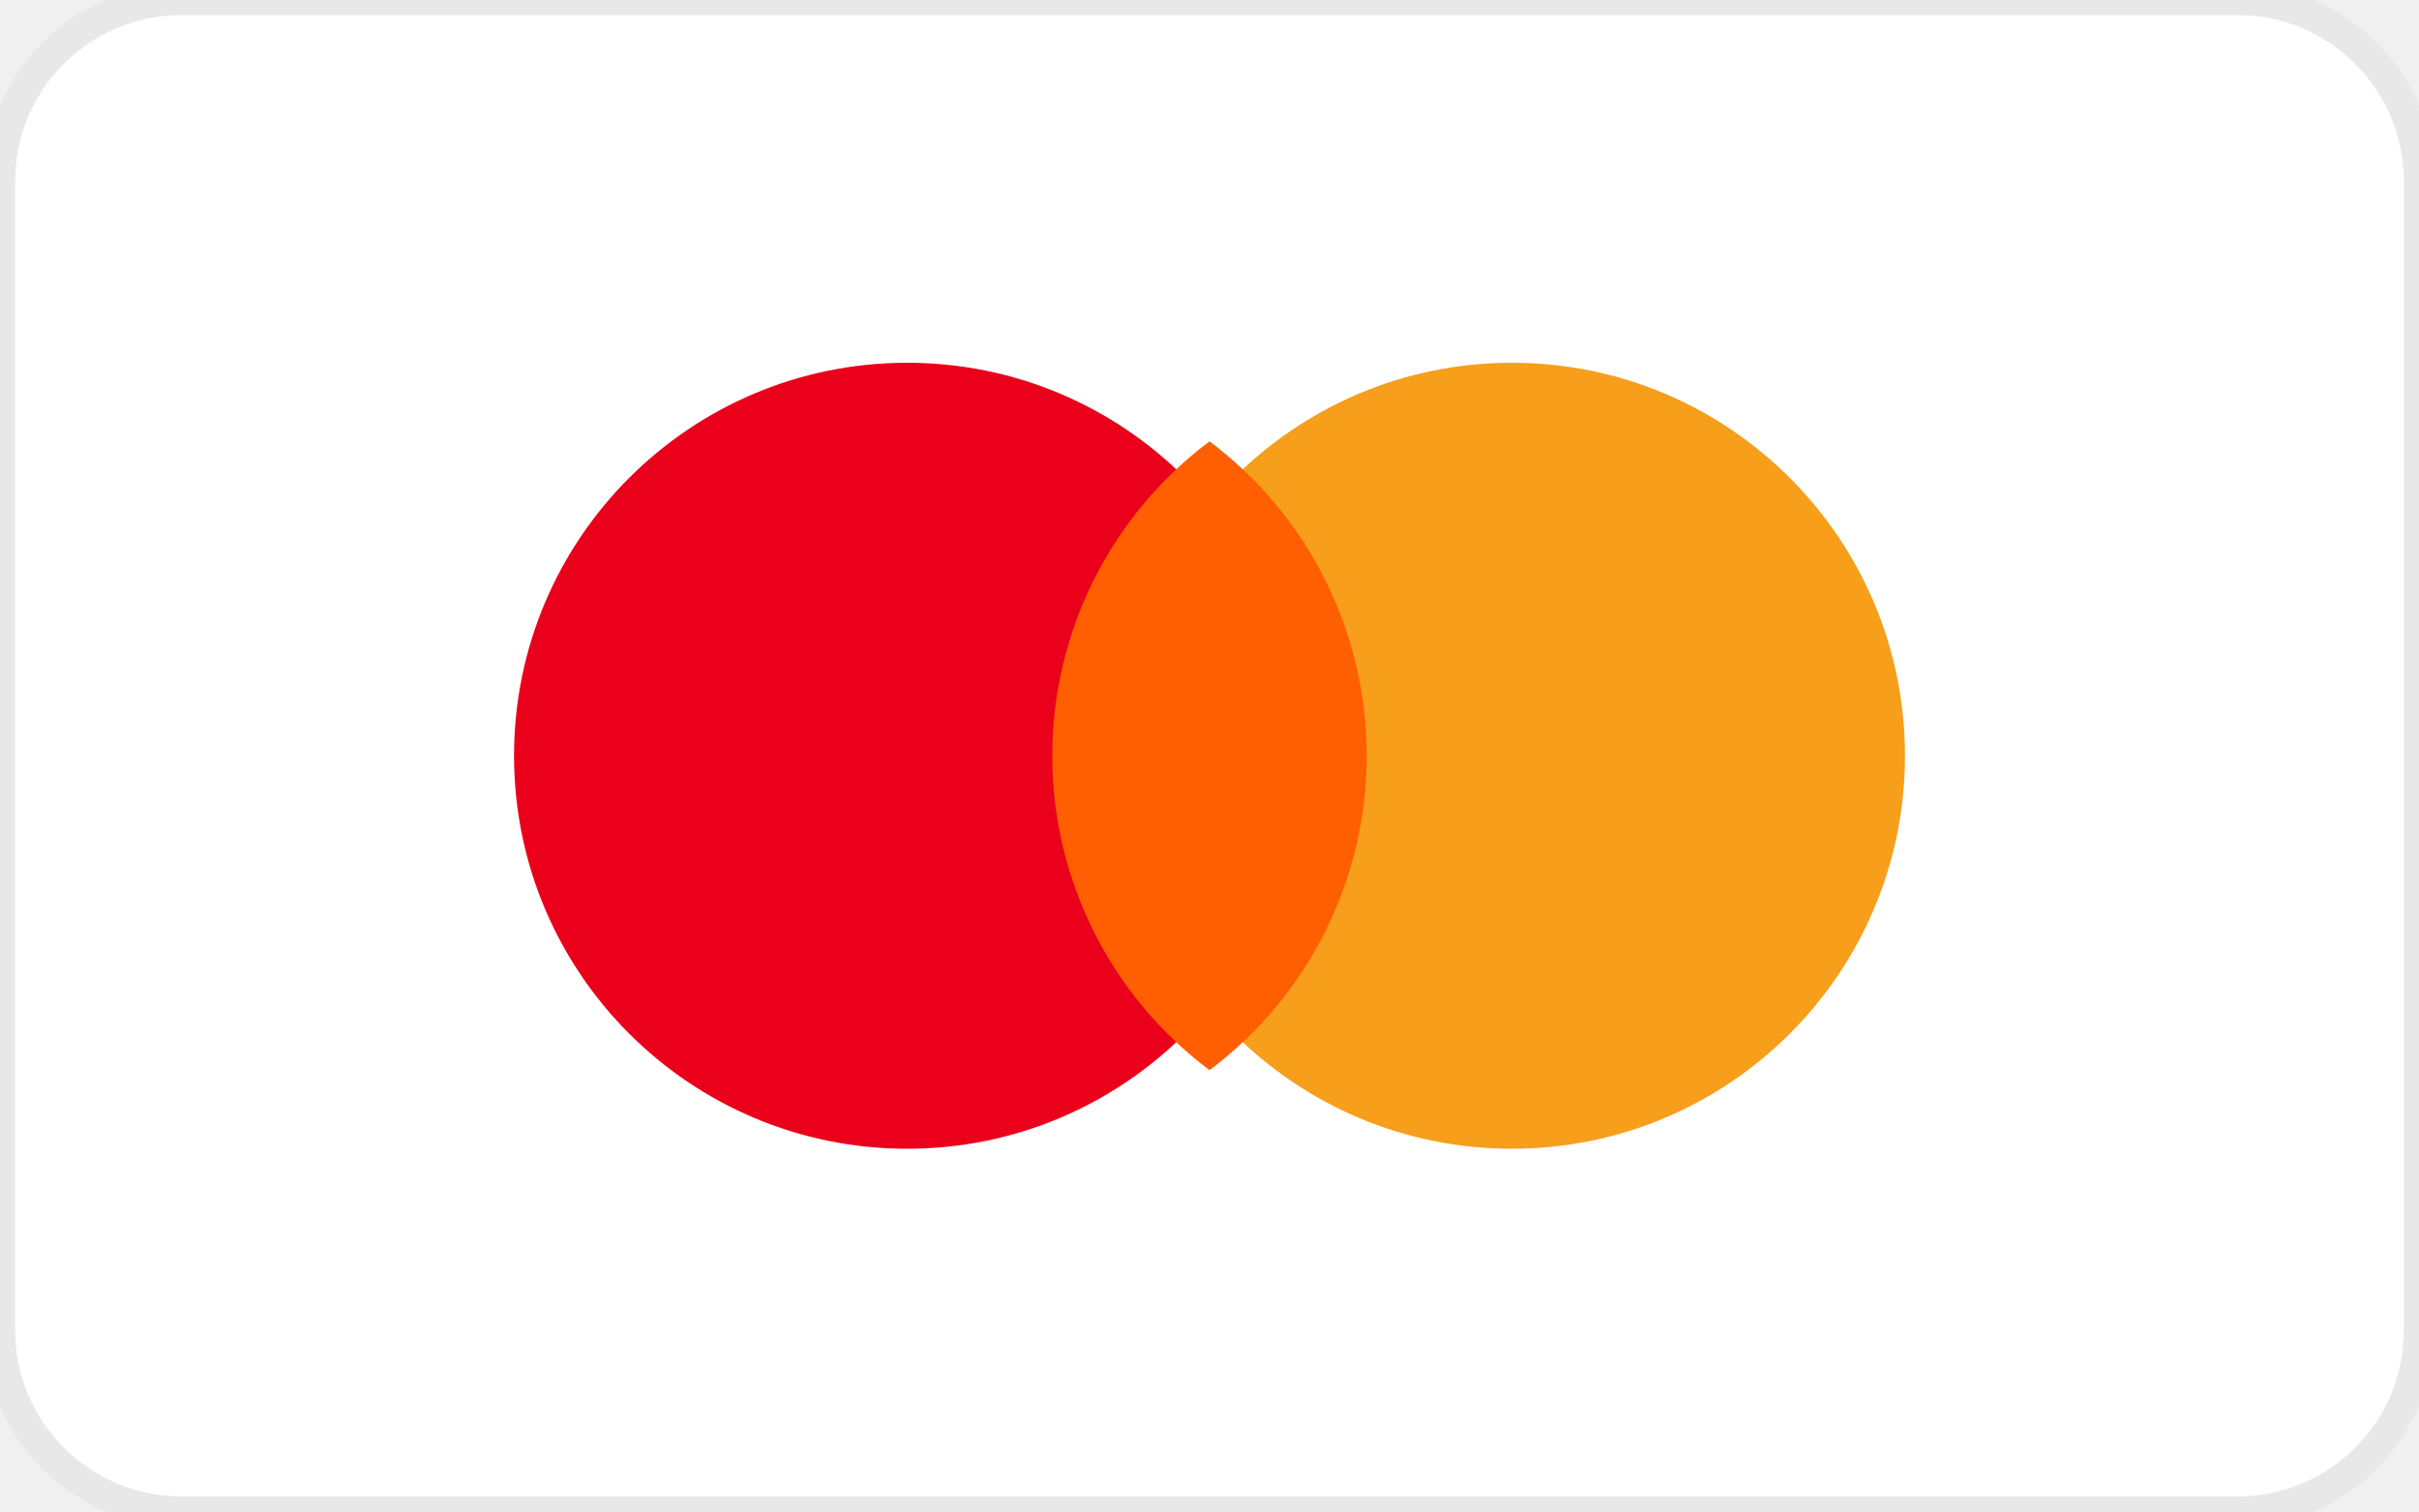
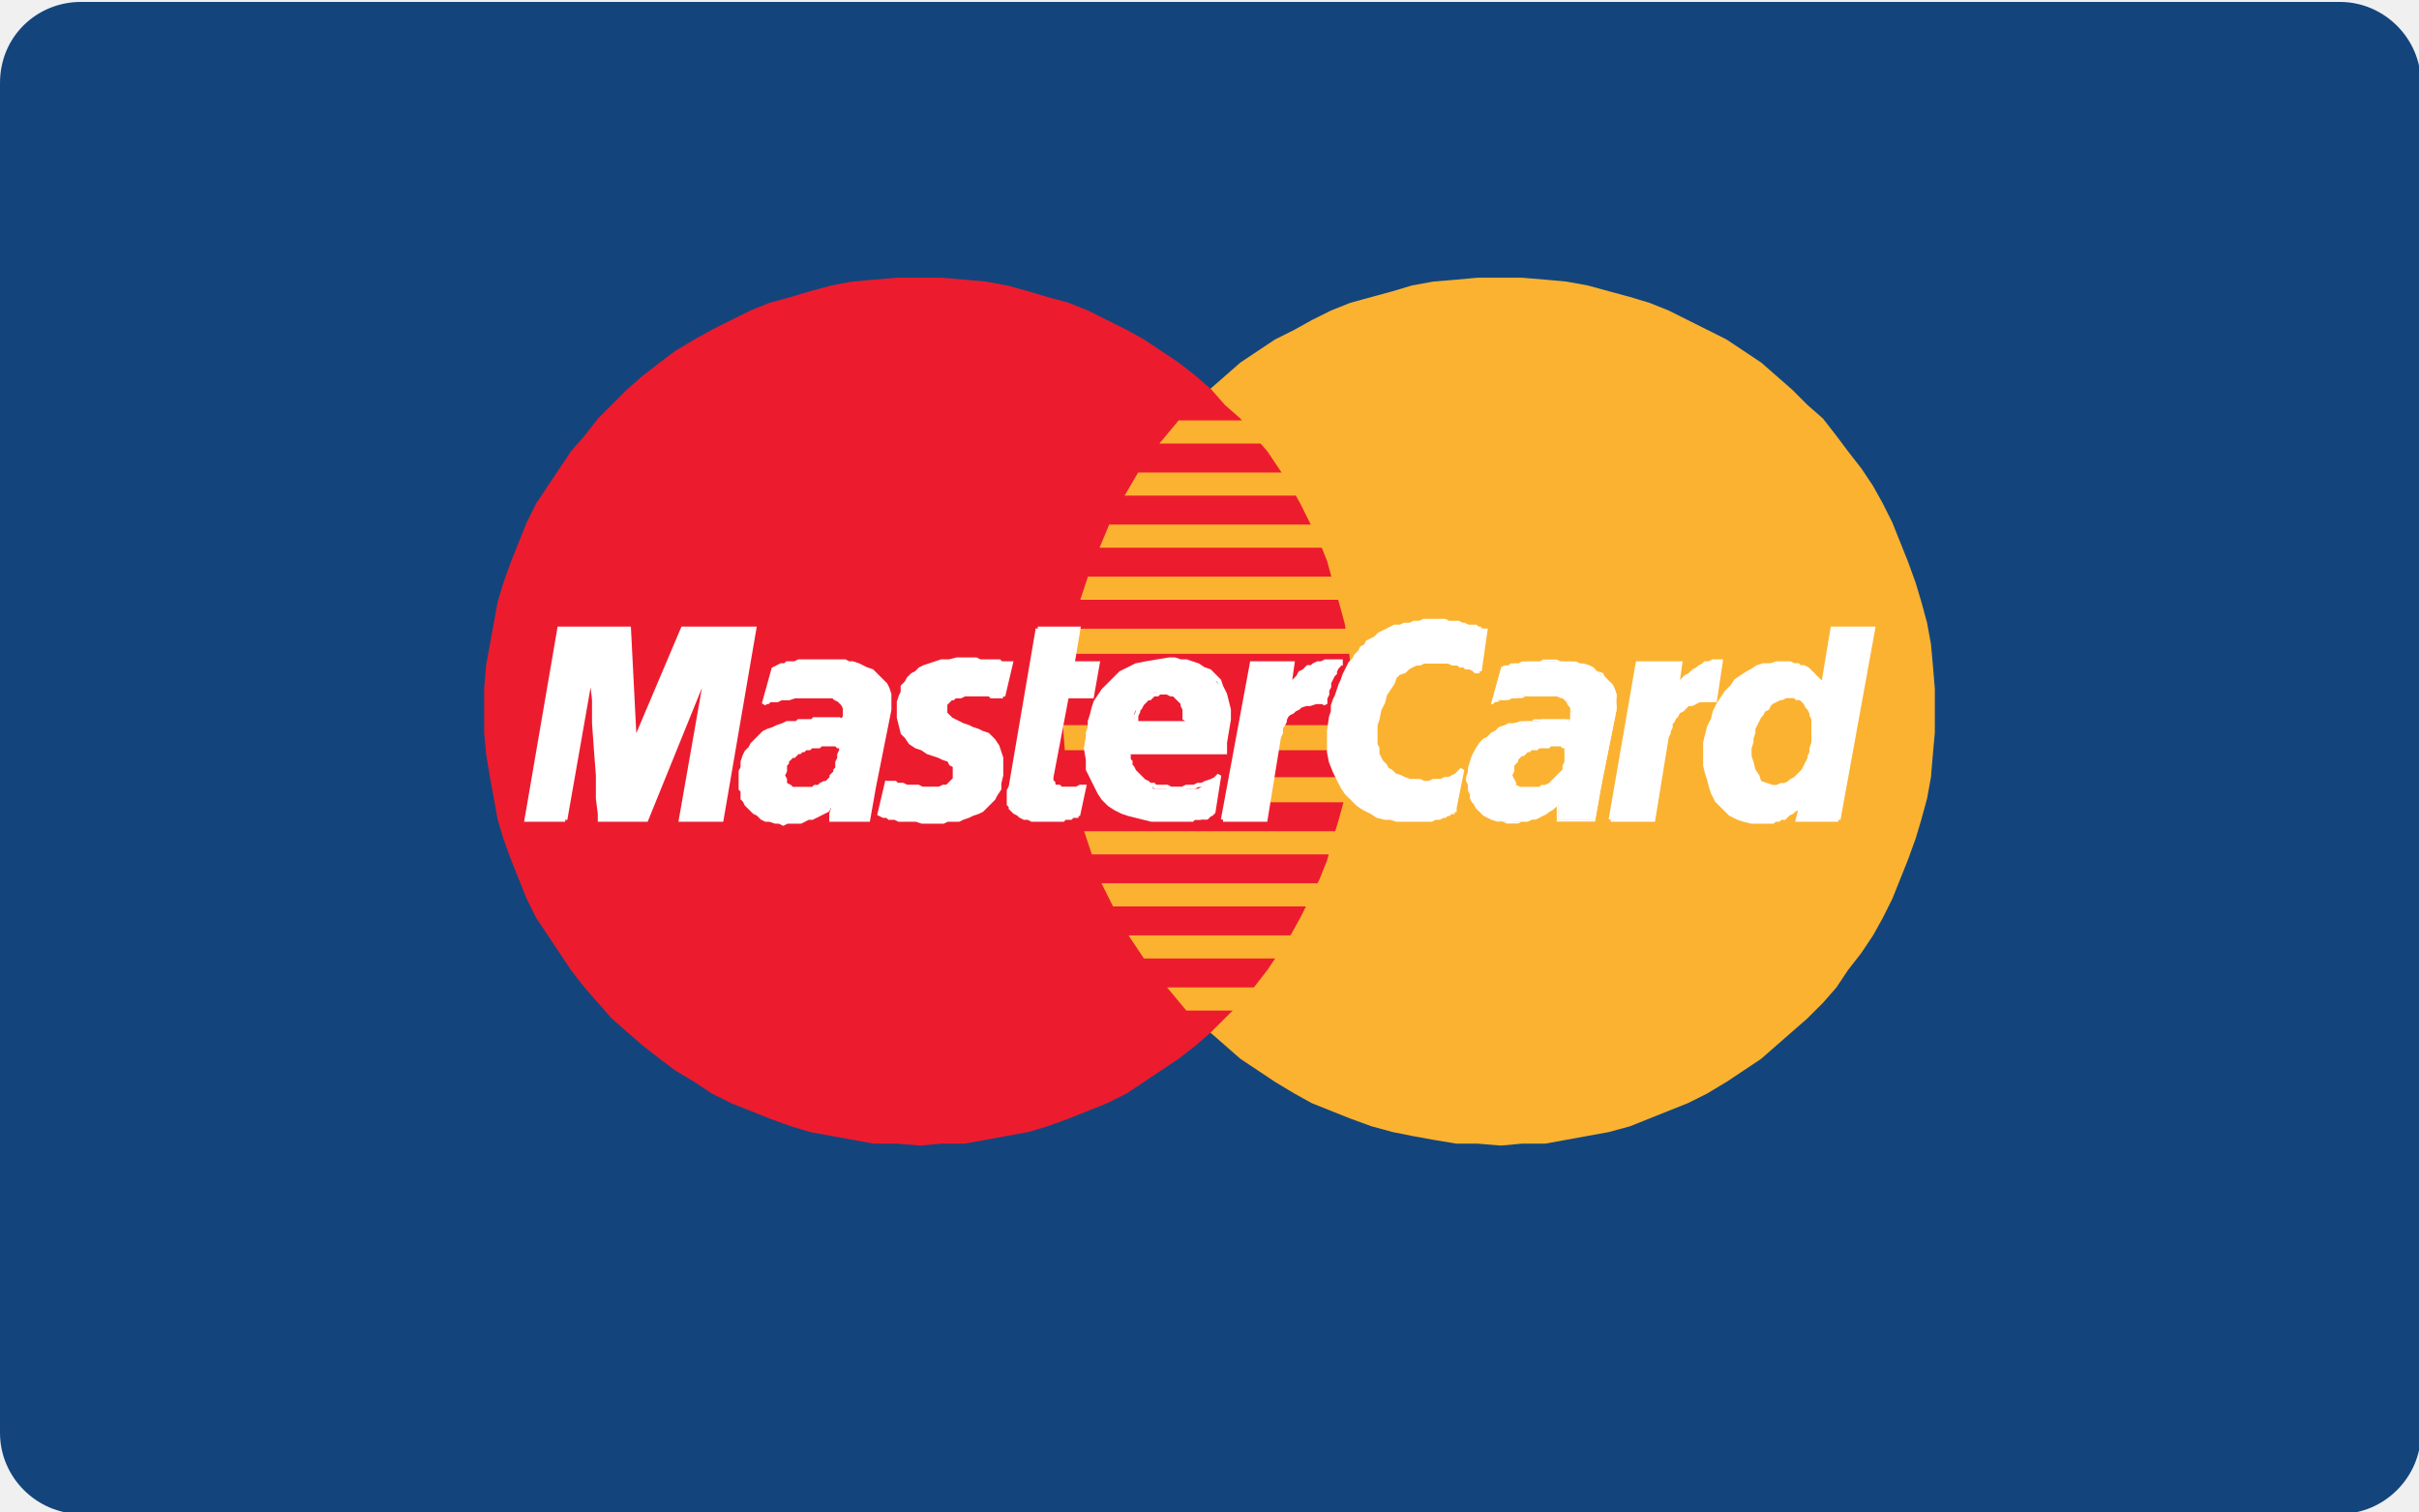
- <svg xmlns="http://www.w3.org/2000/svg" viewBox="0 0 80 50" role="img" aria-label="Mastercard">
-   <rect width="80" height="50" rx="6" fill="#fff" stroke="#e8e8e8" stroke-width="1" />
-   <circle cx="30" cy="25" r="13" fill="#eb001b" />
-   <circle cx="50" cy="25" r="13" fill="#f79e1b" />
-   <path d="M40 14.6a13 13 0 0 1 0 20.8A13 13 0 0 1 40 14.6z" fill="#ff5f00" />
+ <svg xmlns="http://www.w3.org/2000/svg" version="1.1" id="Layer_1" x="0px" y="0px" viewBox="0 0 125.4 78.4" style="enable-background:new 0 0 125.4 78.4;" xml:space="preserve">
+   <style type="text/css">
+ 	.st0{fill:#13457C;}
+ 	.st1{fill:#FBB231;}
+ 	.st2{fill:#EC1C2E;}
+ 	.st3{fill:#FFFFFF;}
+ 	.st4{fill:none;stroke:#FFFFFF;stroke-width:0.22;stroke-miterlimit:2.61;}
+ </style>
+   <g id="Layer_2_1_">
+     <g id="Layer_1-2">
+       <path class="st0" d="M4.2,0.1h117.1c2.3,0,4.2,1.9,4.2,4.2v70c0,2.3-1.9,4.2-4.2,4.2H4.2c-2.3,0-4.2-1.9-4.2-4.2v-70    C0,1.9,1.9,0.1,4.2,0.1z" />
+       <polygon class="st1" points="77.8,59.4 78.9,59.3 80.1,59.3 81.2,59.1 82.3,58.9 83.4,58.7 84.5,58.4 85.5,58 86.5,57.6     87.5,57.2 88.5,56.7 89.5,56.1 90.4,55.5 91.3,54.9 92.1,54.2 92.9,53.5 93.7,52.8 94.5,52 95.2,51.2 95.8,50.3 96.5,49.4     97.1,48.5 97.6,47.6 98.1,46.6 98.5,45.6 98.9,44.6 99.3,43.5 99.6,42.5 99.9,41.4 100.1,40.3 100.2,39.1 100.3,38 100.3,36.8     100.3,35.7 100.2,34.5 100.1,33.4 99.9,32.3 99.6,31.2 99.3,30.2 98.9,29.1 98.5,28.1 98.1,27.1 97.6,26.1 97.1,25.2 96.5,24.3     95.8,23.4 95.2,22.6 94.5,21.7 93.7,21 92.9,20.2 92.1,19.5 91.3,18.8 90.4,18.2 89.5,17.6 88.5,17.1 87.5,16.6 86.5,16.1     85.5,15.7 84.5,15.4 83.4,15.1 82.3,14.8 81.2,14.6 80.1,14.5 78.9,14.4 77.8,14.4 76.6,14.4 75.5,14.5 74.3,14.6 73.2,14.8     72.2,15.1 71.1,15.4 70,15.7 69,16.1 68,16.6 67.1,17.1 66.1,17.6 65.2,18.2 64.3,18.8 63.5,19.5 62.7,20.2 61.9,21 61.1,21.7     60.4,22.6 59.8,23.4 59.1,24.3 58.5,25.2 58,26.1 57.5,27.1 57.1,28.1 56.7,29.1 56.3,30.2 56,31.2 55.8,32.3 55.6,33.4     55.4,34.5 55.3,35.7 55.3,36.8 55.3,38 55.4,39.1 55.6,40.3 55.8,41.4 56,42.5 56.3,43.5 56.7,44.6 57.1,45.6 57.5,46.6 58,47.6     58.5,48.5 59.1,49.4 59.8,50.3 60.4,51.2 61.1,52 61.9,52.8 62.7,53.5 63.5,54.2 64.3,54.9 65.2,55.5 66.1,56.1 67.1,56.7     68,57.2 69,57.6 70,58 71.1,58.4 72.2,58.7 73.2,58.9 74.3,59.1 75.5,59.3 76.6,59.3 77.8,59.4 77.8,59.4   " />
+       <polygon class="st2" points="47.7,59.4 48.8,59.3 50,59.3 51.1,59.1 52.2,58.9 53.3,58.7 54.3,58.4 55.4,58 56.4,57.6 57.4,57.2     58.4,56.7 59.3,56.1 60.2,55.5 61.1,54.9 62,54.2 62.8,53.5 63.5,52.8 64.3,52 65,51.2 65.7,50.3 66.3,49.4 66.9,48.5 67.4,47.6     67.9,46.6 68.4,45.6 68.8,44.6 69.1,43.5 69.4,42.5 69.7,41.4 69.9,40.3 70,39.1 70.1,38 70.1,36.8 70.1,35.7 70,34.5 69.9,33.4     69.7,32.3 69.4,31.2 69.1,30.2 68.8,29.1 68.4,28.1 67.9,27.1 67.4,26.1 66.9,25.2 66.3,24.3 65.7,23.4 65,22.6 64.3,21.7     63.5,21 62.8,20.2 62,19.5 61.1,18.8 60.2,18.2 59.3,17.6 58.4,17.1 57.4,16.6 56.4,16.1 55.4,15.7 54.3,15.4 53.3,15.1     52.2,14.8 51.1,14.6 50,14.5 48.8,14.4 47.7,14.4 46.5,14.4 45.3,14.5 44.2,14.6 43.1,14.8 42,15.1 41,15.4 39.9,15.7 38.9,16.1     37.9,16.6 36.9,17.1 36,17.6 35,18.2 34.2,18.8 33.3,19.5 32.5,20.2 31.7,21 31,21.7 30.3,22.6 29.6,23.4 29,24.3 28.4,25.2     27.8,26.1 27.3,27.1 26.9,28.1 26.5,29.1 26.1,30.2 25.8,31.2 25.6,32.3 25.4,33.4 25.2,34.5 25.1,35.7 25.1,36.8 25.1,38     25.2,39.1 25.4,40.3 25.6,41.4 25.8,42.5 26.1,43.5 26.5,44.6 26.9,45.6 27.3,46.6 27.8,47.6 28.4,48.5 29,49.4 29.6,50.3     30.3,51.2 31,52 31.7,52.8 32.5,53.5 33.3,54.2 34.2,54.9 35,55.5 36,56.1 36.9,56.7 37.9,57.2 38.9,57.6 39.9,58 41,58.4     42,58.7 43.1,58.9 44.2,59.1 45.3,59.3 46.5,59.3 47.7,59.4 47.7,59.4   " />
+       <polygon class="st1" points="60.1,23 72,23 72,21.8 61.1,21.8 60.1,23 60.1,23   " />
+       <polygon class="st1" points="58.3,25.7 72,25.7 72,24.5 59,24.5 58.3,25.7 58.3,25.7   " />
+       <polygon class="st1" points="57,28.4 72,28.4 72,27.2 57.5,27.2 57,28.4 57,28.4   " />
+       <polygon class="st1" points="56,31.1 72,31.1 72,29.9 56.4,29.9 56,31.1 56,31.1   " />
+       <polygon class="st1" points="56.6,44.3 72.1,44.3 72.1,43.1 56.2,43.1 56.6,44.3 56.6,44.3   " />
+       <polygon class="st1" points="57.7,47 72.1,47 72.1,45.8 57.1,45.8 57.7,47 57.7,47   " />
+       <polygon class="st1" points="59.3,49.7 72.1,49.7 72.1,48.5 58.5,48.5 59.3,49.7 59.3,49.7   " />
+       <polygon class="st1" points="61.5,52.4 72.1,52.4 72.1,51.2 60.5,51.2 61.5,52.4 61.5,52.4   " />
+       <polygon class="st1" points="55.5,33.9 72,33.9 72,32.6 55.7,32.6 55.5,33.9 55.5,33.9   " />
+       <polygon class="st1" points="65.6,41.6 71.9,41.6 71.9,40.3 65.8,40.3 65.6,41.6 65.6,41.6   " />
+       <polygon class="st1" points="66.1,38.9 71.9,38.9 71.9,37.6 66.3,37.6 66.1,38.9 66.1,38.9   " />
+       <polygon class="st1" points="55.1,37.6 56.7,37.6 56.7,38.9 55.2,38.9 55.1,37.6 55.1,37.6   " />
+       <polygon class="st3" points="52,36.1 51.9,36.1 51.8,36.1 51.7,36.1 51.6,36.1 51.5,36.1 51.4,36.1 51.3,36 51.2,36 51.1,36     51,36 50.8,36 50.7,36 50.5,36 50.4,36 50.2,36 50,36 49.8,36.1 49.7,36.1 49.5,36.1 49.4,36.2 49.3,36.2 49.2,36.3 49.1,36.4     49.1,36.4 49,36.5 49,36.6 49,36.7 49,36.8 49,36.9 49,37 49.1,37.1 49.2,37.2 49.3,37.3 49.5,37.4 49.7,37.5 49.9,37.6     50.2,37.7 50.4,37.8 50.7,37.9 50.9,38 51.2,38.1 51.4,38.3 51.5,38.4 51.7,38.7 51.8,39 51.9,39.3 51.9,39.7 51.9,40.2     51.8,40.6 51.8,40.9 51.6,41.2 51.5,41.4 51.3,41.6 51.1,41.8 50.9,42 50.7,42.1 50.4,42.2 50.2,42.3 49.9,42.4 49.7,42.5     49.4,42.5 49.1,42.5 48.9,42.6 48.7,42.6 48.3,42.6 48,42.6 47.8,42.6 47.5,42.5 47.3,42.5 47.1,42.5 46.9,42.5 46.7,42.5     46.6,42.5 46.4,42.4 46.3,42.4 46.1,42.4 46,42.3 45.9,42.3 45.8,42.3 45.6,42.2 46,40.5 46,40.6 46.1,40.6 46.2,40.6 46.4,40.6     46.5,40.7 46.7,40.7 46.8,40.7 47,40.8 47.2,40.8 47.4,40.8 47.6,40.8 47.8,40.9 48,40.9 48.2,40.9 48.5,40.9 48.7,40.9     48.9,40.8 49.1,40.8 49.2,40.7 49.3,40.6 49.4,40.5 49.5,40.4 49.5,40.2 49.5,40.1 49.5,39.9 49.5,39.7 49.3,39.6 49.2,39.4     48.9,39.3 48.7,39.2 48.4,39.1 48.1,39 47.8,38.8 47.5,38.7 47.2,38.5 47,38.2 46.8,38 46.7,37.6 46.6,37.2 46.6,36.7 46.6,36.4     46.7,36.1 46.8,35.9 46.8,35.6 47,35.4 47.1,35.2 47.3,35 47.5,34.9 47.7,34.7 47.9,34.6 48.2,34.5 48.5,34.4 48.8,34.3     49.2,34.3 49.6,34.2 50.1,34.2 50.3,34.2 50.6,34.2 50.8,34.3 51,34.3 51.2,34.3 51.4,34.3 51.6,34.3 51.7,34.3 51.8,34.3     51.9,34.4 52,34.4 52.1,34.4 52.2,34.4 52.3,34.4 52.3,34.4 52.4,34.4 52,36.1 52,36.1   " />
+       <polyline class="st4" points="52,36.1 52,36.1 51.9,36.1 51.8,36.1 51.7,36.1 51.6,36.1 51.5,36.1 51.4,36.1 51.3,36 51.2,36     51.1,36 51,36 50.8,36 50.7,36 50.5,36 50.4,36 50.2,36 50,36 50,36 49.8,36.1 49.7,36.1 49.5,36.1 49.4,36.2 49.3,36.2     49.2,36.3 49.1,36.4 49.1,36.4 49,36.5 49,36.6 49,36.7 49,36.8 49,36.9 49,37 49.1,37.1 49.2,37.2 49.2,37.2 49.3,37.3     49.5,37.4 49.7,37.5 49.9,37.6 50.2,37.7 50.4,37.8 50.7,37.9 50.9,38 51.2,38.1 51.4,38.3 51.5,38.4 51.7,38.7 51.8,39     51.9,39.3 51.9,39.7 51.9,40.2 51.9,40.2 51.8,40.6 51.8,40.9 51.6,41.2 51.5,41.4 51.3,41.6 51.1,41.8 50.9,42 50.7,42.1     50.4,42.2 50.2,42.3 49.9,42.4 49.7,42.5 49.4,42.5 49.1,42.5 48.9,42.6 48.7,42.6 48.7,42.6 48.3,42.6 48,42.6 47.8,42.6     47.5,42.5 47.3,42.5 47.1,42.5 46.9,42.5 46.7,42.5 46.6,42.5 46.4,42.4 46.3,42.4 46.1,42.4 46,42.3 45.9,42.3 45.8,42.3     45.6,42.2 46,40.5 46,40.5 46,40.6 46.1,40.6 46.2,40.6 46.4,40.6 46.5,40.7 46.7,40.7 46.8,40.7 47,40.8 47.2,40.8 47.4,40.8     47.6,40.8 47.8,40.9 48,40.9 48.2,40.9 48.5,40.9 48.7,40.9 48.7,40.9 48.9,40.8 49.1,40.8 49.2,40.7 49.3,40.6 49.4,40.5     49.5,40.4 49.5,40.2 49.5,40.1 49.5,40.1 49.5,39.9 49.5,39.7 49.3,39.6 49.2,39.4 48.9,39.3 48.7,39.2 48.4,39.1 48.1,39     47.8,38.8 47.5,38.7 47.2,38.5 47,38.2 46.8,38 46.7,37.6 46.6,37.2 46.6,36.7 46.6,36.7 46.6,36.4 46.7,36.1 46.8,35.9     46.8,35.6 47,35.4 47.1,35.2 47.3,35 47.5,34.9 47.7,34.7 47.9,34.6 48.2,34.5 48.5,34.4 48.8,34.3 49.2,34.3 49.6,34.2     50.1,34.2 50.1,34.2 50.3,34.2 50.6,34.2 50.8,34.3 51,34.3 51.2,34.3 51.4,34.3 51.6,34.3 51.7,34.3 51.8,34.3 51.9,34.4     52,34.4 52.1,34.4 52.2,34.4 52.3,34.4 52.3,34.4 52.4,34.4 52,36.1   " />
+       <polygon class="st3" points="53.8,32.6 55.9,32.6 55.6,34.4 56.9,34.4 56.6,36.1 55.3,36.1 54.5,40.3 54.5,40.5 54.6,40.6     54.6,40.7 54.7,40.8 54.9,40.8 55,40.9 55.2,40.9 55.4,40.9 55.5,40.9 55.7,40.9 55.8,40.9 56,40.8 56.1,40.8 56.1,40.8     56.2,40.8 56.2,40.8 55.9,42.2 55.9,42.2 55.8,42.2 55.8,42.3 55.7,42.3 55.7,42.3 55.6,42.3 55.5,42.4 55.5,42.4 55.4,42.4     55.3,42.4 55.2,42.4 55.1,42.5 55,42.5 54.9,42.5 54.8,42.5 54.7,42.5 54.1,42.5 53.8,42.5 53.5,42.5 53.3,42.4 53.1,42.4     52.9,42.3 52.8,42.2 52.6,42.1 52.5,42 52.4,41.9 52.4,41.8 52.3,41.7 52.3,41.5 52.3,41.4 52.3,41.2 52.3,41 52.4,40.8     53.8,32.6 53.8,32.6   " />
+       <polyline class="st4" points="53.8,32.6 55.9,32.6 55.6,34.4 56.9,34.4 56.6,36.1 55.3,36.1 54.5,40.3 54.5,40.3 54.5,40.5     54.6,40.6 54.6,40.7 54.7,40.8 54.9,40.8 55,40.9 55.2,40.9 55.4,40.9 55.4,40.9 55.5,40.9 55.7,40.9 55.8,40.9 56,40.8     56.1,40.8 56.1,40.8 56.2,40.8 56.2,40.8 55.9,42.2 55.9,42.2 55.9,42.2 55.8,42.2 55.8,42.3 55.7,42.3 55.7,42.3 55.6,42.3     55.5,42.4 55.5,42.4 55.4,42.4 55.3,42.4 55.2,42.4 55.1,42.5 55,42.5 54.9,42.5 54.8,42.5 54.7,42.5 54.1,42.5 54.1,42.5     53.8,42.5 53.5,42.5 53.3,42.4 53.1,42.4 52.9,42.3 52.8,42.2 52.6,42.1 52.5,42 52.4,41.9 52.4,41.8 52.3,41.7 52.3,41.5     52.3,41.4 52.3,41.2 52.3,41 52.4,40.8 53.8,32.6   " />
+       <polyline class="st4" points="58.5,39 58.5,39 58.5,39.1 58.5,39.2 58.5,39.4 58.6,39.5 58.6,39.7 58.7,39.8 58.8,40 58.9,40.1     59,40.2 59.1,40.3 59.2,40.4 59.3,40.5 59.5,40.6 59.6,40.7 59.8,40.7 59.9,40.8 59.9,40.8 60.1,40.8 60.3,40.8 60.5,40.8     60.7,40.9 60.9,40.9 61.1,40.9 61.3,40.9 61.5,40.8 61.7,40.8 61.9,40.8 62.1,40.7 62.3,40.7 62.5,40.6 62.8,40.5 63,40.4     63.2,40.2 62.9,42.1 62.9,42.1 62.8,42.2 62.7,42.2 62.5,42.3 62.4,42.3 62.3,42.3 62.2,42.4 62.1,42.4 61.9,42.4 61.8,42.5     61.7,42.5 61.5,42.5 61.3,42.5 61.1,42.5 60.9,42.5 60.7,42.5 60.4,42.5 60.4,42.5 60.1,42.5 59.7,42.5 59.3,42.4 58.9,42.3     58.5,42.2 58.2,42.1 57.8,41.9 57.5,41.7 57.2,41.4 57,41.1 56.8,40.7 56.6,40.3 56.4,39.9 56.4,39.4 56.3,38.8 56.4,38.2     56.4,38.2 56.4,38 56.5,37.7 56.5,37.4 56.6,37.1 56.7,36.7 56.8,36.4 57,36.1 57.2,35.8 57.5,35.5 57.8,35.2 58.1,34.9     58.5,34.7 58.9,34.5 59.4,34.4 60,34.3 60.6,34.2 60.6,34.2 60.9,34.2 61.2,34.3 61.5,34.3 61.8,34.4 62.1,34.5 62.4,34.7     62.7,34.8 62.9,35 63.2,35.3 63.3,35.6 63.5,36 63.6,36.4 63.7,36.8 63.7,37.3 63.6,37.9 63.5,38.5 63.5,39 57.9,39 58.3,37.5     61.6,37.5 61.6,37.5 61.6,37.3 61.6,37.1 61.6,37 61.6,36.8 61.5,36.7 61.5,36.5 61.4,36.4 61.3,36.3 61.2,36.2 61.1,36.2     61,36.1 60.9,36 60.8,36 60.7,36 60.5,35.9 60.4,35.9 60.4,35.9 60.2,35.9 60.1,35.9 60,36 59.8,36 59.7,36.1 59.6,36.2     59.5,36.2 59.4,36.3 59.3,36.4 59.2,36.5 59.1,36.7 59,36.8 59,36.9 58.9,37.1 58.9,37.2 58.9,37.4 58.5,39   " />
+       <polygon class="st3" points="76.7,34.8 76.6,34.8 76.5,34.8 76.4,34.7 76.2,34.6 76.1,34.6 76,34.6 75.9,34.5 75.7,34.5     75.6,34.4 75.4,34.4 75.3,34.4 75.1,34.3 74.9,34.3 74.8,34.3 74.6,34.3 74.4,34.3 74.2,34.3 74,34.3 73.8,34.3 73.6,34.4     73.4,34.4 73.2,34.5 73,34.6 72.8,34.8 72.5,34.9 72.3,35.1 72.2,35.4 72,35.7 71.8,36 71.7,36.4 71.5,36.8 71.4,37.3 71.3,37.6     71.3,37.8 71.3,38.1 71.3,38.3 71.3,38.6 71.4,38.8 71.4,39.1 71.5,39.3 71.6,39.5 71.8,39.7 71.9,39.9 72.1,40 72.3,40.2     72.6,40.3 72.8,40.4 73.1,40.5 73.2,40.5 73.3,40.5 73.4,40.5 73.6,40.5 73.8,40.6 73.9,40.6 74.1,40.6 74.3,40.5 74.5,40.5     74.7,40.5 74.9,40.4 75.1,40.4 75.3,40.3 75.5,40.2 75.6,40.1 75.8,39.9 75.4,41.9 75.4,42 75.3,42 75.3,42.1 75.2,42.1     75.1,42.2 75,42.2 74.9,42.3 74.8,42.3 74.6,42.4 74.4,42.4 74.2,42.5 73.9,42.5 73.6,42.5 73.3,42.5 72.9,42.5 72.4,42.5     72.1,42.4 71.8,42.4 71.4,42.3 71.1,42.1 70.7,41.9 70.4,41.7 70.1,41.4 69.8,41.1 69.6,40.8 69.4,40.4 69.2,40 69,39.5 68.9,39     68.9,38.5 68.9,37.9 69,37.2 69.1,36.9 69.1,36.6 69.2,36.3 69.3,36.1 69.4,35.8 69.5,35.5 69.6,35.3 69.7,35 69.8,34.8     69.9,34.6 70,34.4 70.2,34.2 70.3,34 70.5,33.8 70.6,33.6 70.8,33.5 70.9,33.3 71.1,33.2 71.3,33.1 71.5,32.9 71.7,32.8     71.9,32.7 72.1,32.6 72.3,32.5 72.6,32.5 72.8,32.4 73.1,32.4 73.3,32.3 73.6,32.3 73.8,32.2 74.1,32.2 74.4,32.2 74.7,32.2     74.9,32.2 75.1,32.3 75.3,32.3 75.6,32.3 75.8,32.4 75.9,32.4 76.1,32.5 76.3,32.5 76.5,32.5 76.6,32.6 76.7,32.6 76.8,32.7     76.9,32.7 77,32.7 77,32.7 76.7,34.8 76.7,34.8   " />
+       <polyline class="st4" points="76.7,34.8 76.7,34.8 76.6,34.8 76.5,34.8 76.4,34.7 76.2,34.6 76.1,34.6 76,34.6 75.9,34.5     75.7,34.5 75.6,34.4 75.4,34.4 75.3,34.4 75.1,34.3 74.9,34.3 74.8,34.3 74.6,34.3 74.4,34.3 74.4,34.3 74.2,34.3 74,34.3     73.8,34.3 73.6,34.4 73.4,34.4 73.2,34.5 73,34.6 72.8,34.8 72.5,34.9 72.3,35.1 72.2,35.4 72,35.7 71.8,36 71.7,36.4 71.5,36.8     71.4,37.3 71.4,37.3 71.3,37.6 71.3,37.8 71.3,38.1 71.3,38.3 71.3,38.6 71.4,38.8 71.4,39.1 71.5,39.3 71.6,39.5 71.8,39.7     71.9,39.9 72.1,40 72.3,40.2 72.6,40.3 72.8,40.4 73.1,40.5 73.1,40.5 73.2,40.5 73.3,40.5 73.4,40.5 73.6,40.5 73.8,40.6     73.9,40.6 74.1,40.6 74.3,40.5 74.5,40.5 74.7,40.5 74.9,40.4 75.1,40.4 75.3,40.3 75.5,40.2 75.6,40.1 75.8,39.9 75.4,41.9     75.4,41.9 75.4,42 75.3,42 75.3,42.1 75.2,42.1 75.1,42.2 75,42.2 74.9,42.3 74.8,42.3 74.6,42.4 74.4,42.4 74.2,42.5 73.9,42.5     73.6,42.5 73.3,42.5 72.9,42.5 72.4,42.5 72.4,42.5 72.1,42.4 71.8,42.4 71.4,42.3 71.1,42.1 70.7,41.9 70.4,41.7 70.1,41.4     69.8,41.1 69.6,40.8 69.4,40.4 69.2,40 69,39.5 68.9,39 68.9,38.5 68.9,37.9 69,37.2 69,37.2 69.1,36.9 69.1,36.6 69.2,36.3     69.3,36.1 69.4,35.8 69.5,35.5 69.6,35.3 69.7,35 69.8,34.8 69.9,34.6 70,34.4 70.2,34.2 70.3,34 70.5,33.8 70.6,33.6 70.8,33.5     70.9,33.3 71.1,33.2 71.3,33.1 71.5,32.9 71.7,32.8 71.9,32.7 72.1,32.6 72.3,32.5 72.6,32.5 72.8,32.4 73.1,32.4 73.3,32.3     73.6,32.3 73.8,32.2 74.1,32.2 74.4,32.2 74.4,32.2 74.7,32.2 74.9,32.2 75.1,32.3 75.3,32.3 75.6,32.3 75.8,32.4 75.9,32.4     76.1,32.5 76.3,32.5 76.5,32.5 76.6,32.6 76.7,32.6 76.8,32.7 76.9,32.7 77,32.7 77,32.7 76.7,34.8   " />
+       <polygon class="st3" points="95.3,42.5 93.2,42.5 93.4,41.7 93.4,41.6 93.3,41.8 93.2,41.9 93,42 92.9,42.1 92.7,42.2 92.6,42.3     92.5,42.4 92.3,42.4 92.2,42.5 92,42.5 91.9,42.6 91.7,42.6 91.6,42.6 91.4,42.6 91.3,42.6 91.1,42.6 90.8,42.6 90.4,42.5     90.1,42.4 89.7,42.2 89.5,42 89.2,41.7 89,41.5 88.8,41.1 88.7,40.8 88.6,40.4 88.5,40.1 88.4,39.7 88.4,39.3 88.4,38.9     88.4,38.5 88.5,38.1 88.6,37.7 88.8,37.3 88.9,36.9 89.1,36.5 89.3,36.2 89.5,35.9 89.8,35.6 90,35.3 90.3,35.1 90.6,34.9     90.8,34.8 91.1,34.6 91.4,34.5 91.8,34.5 92.1,34.4 92.4,34.4 92.6,34.4 92.8,34.4 93,34.5 93.2,34.5 93.3,34.6 93.5,34.6     93.7,34.7 93.8,34.8 93.9,34.9 94,35 94.1,35.1 94.2,35.2 94.3,35.3 94.4,35.4 94.4,35.5 94.5,35.6 94.5,35.6 95,32.6 97.1,32.6     95.3,42.5 95.3,42.5   " />
+       <polyline class="st4" points="95.3,42.5 93.2,42.5 93.4,41.7 93.4,41.6 93.4,41.6 93.3,41.8 93.2,41.9 93,42 92.9,42.1 92.7,42.2     92.6,42.3 92.5,42.4 92.3,42.4 92.2,42.5 92,42.5 91.9,42.6 91.7,42.6 91.6,42.6 91.4,42.6 91.3,42.6 91.1,42.6 91.1,42.6     90.8,42.6 90.4,42.5 90.1,42.4 89.7,42.2 89.5,42 89.2,41.7 89,41.5 88.8,41.1 88.7,40.8 88.6,40.4 88.5,40.1 88.4,39.7     88.4,39.3 88.4,38.9 88.4,38.5 88.5,38.1 88.5,38.1 88.6,37.7 88.8,37.3 88.9,36.9 89.1,36.5 89.3,36.2 89.5,35.9 89.8,35.6     90,35.3 90.3,35.1 90.6,34.9 90.8,34.8 91.1,34.6 91.4,34.5 91.8,34.5 92.1,34.4 92.4,34.4 92.4,34.4 92.6,34.4 92.8,34.4     93,34.5 93.2,34.5 93.3,34.6 93.5,34.6 93.7,34.7 93.8,34.8 93.9,34.9 94,35 94.1,35.1 94.2,35.2 94.3,35.3 94.4,35.4 94.4,35.5     94.5,35.6 94.5,35.6 95,32.6 97.1,32.6 95.3,42.5   " />
+       <polygon class="st1" points="91.9,40.7 92.1,40.7 92.3,40.6 92.5,40.6 92.7,40.5 92.8,40.4 93,40.3 93.1,40.2 93.3,40 93.4,39.9     93.5,39.7 93.6,39.5 93.7,39.3 93.7,39.2 93.8,39 93.8,38.8 93.9,38.5 93.9,38.3 93.9,38.1 93.9,37.9 93.9,37.7 93.9,37.5     93.9,37.3 93.8,37.1 93.8,37 93.7,36.8 93.6,36.7 93.5,36.5 93.4,36.4 93.3,36.3 93.1,36.3 93,36.2 92.8,36.2 92.6,36.2     92.4,36.3 92.3,36.3 92.1,36.4 91.9,36.5 91.8,36.6 91.7,36.8 91.5,36.9 91.4,37.1 91.3,37.2 91.2,37.4 91.1,37.6 91,37.8 91,38     90.9,38.3 90.9,38.5 90.8,38.8 90.8,39.2 90.9,39.5 91,39.9 91.2,40.2 91.3,40.5 91.6,40.6 91.9,40.7 91.9,40.7   " />
+       <polygon class="st3" points="45.3,40.8 45,42.5 43.1,42.5 43.1,42.2 43.2,41.9 43.2,41.7 43.2,41.6 43.1,41.7 43,41.8 42.9,42     42.7,42.1 42.5,42.2 42.3,42.3 42.1,42.4 41.9,42.4 41.7,42.5 41.5,42.6 41.3,42.6 41,42.6 40.8,42.6 40.6,42.7 40.4,42.6     40.2,42.6 39.9,42.5 39.7,42.5 39.5,42.4 39.3,42.2 39.1,42.1 39,42 38.8,41.8 38.7,41.7 38.6,41.5 38.5,41.4 38.5,41.2 38.5,41     38.4,40.9 38.4,40.7 38.4,40.5 38.4,40.3 38.4,40 38.5,39.8 38.5,39.5 38.6,39.2 38.7,39 38.9,38.8 39,38.6 39.2,38.4 39.4,38.2     39.6,38 39.8,37.9 40.1,37.8 40.3,37.7 40.6,37.6 40.8,37.5 41.1,37.5 41.1,37.5 41.1,37.5 41.2,37.5 41.3,37.5 41.4,37.4     41.5,37.4 41.6,37.4 41.7,37.4 41.8,37.4 42,37.4 42.1,37.4 42.2,37.3 42.3,37.3 42.5,37.3 42.6,37.3 42.7,37.3 42.8,37.3     43,37.3 43.2,37.3 43.3,37.3 43.5,37.3 43.6,37.4 43.7,37.4 43.7,37.4 43.7,37.3 43.8,37.2 43.8,37 43.8,36.9 43.8,36.7     43.7,36.5 43.6,36.4 43.5,36.3 43.3,36.2 43.2,36.1 43,36.1 42.8,36.1 42.6,36.1 42.4,36.1 42.1,36.1 41.9,36.1 41.6,36.1     41.4,36.1 41.2,36.1 40.9,36.2 40.7,36.2 40.5,36.2 40.3,36.3 40.1,36.3 39.9,36.3 39.8,36.4 39.7,36.4 39.6,36.5 40.1,34.7     40.3,34.6 40.5,34.5 40.7,34.5 40.8,34.4 41,34.4 41.2,34.4 41.4,34.3 41.6,34.3 41.8,34.3 42,34.3 42.3,34.3 42.5,34.3     42.8,34.3 43,34.3 43.3,34.3 43.5,34.3 43.8,34.3 44,34.4 44.2,34.4 44.5,34.5 44.7,34.6 44.9,34.7 45.2,34.8 45.4,35 45.5,35.1     45.7,35.3 45.9,35.5 46,35.7 46.1,36 46.1,36.2 46.1,36.5 46.1,36.8 45.3,40.8 45.3,40.8   " />
+       <polyline class="st4" points="45.3,40.8 45,42.5 43.1,42.5 43.1,42.5 43.1,42.2 43.2,41.9 43.2,41.7 43.2,41.6 43.2,41.6     43.1,41.7 43,41.8 42.9,42 42.7,42.1 42.5,42.2 42.3,42.3 42.1,42.4 41.9,42.4 41.7,42.5 41.5,42.6 41.3,42.6 41,42.6 40.8,42.6     40.6,42.7 40.4,42.6 40.2,42.6 40.2,42.6 39.9,42.5 39.7,42.5 39.5,42.4 39.3,42.2 39.1,42.1 39,42 38.8,41.8 38.7,41.7     38.6,41.5 38.5,41.4 38.5,41.2 38.5,41 38.4,40.9 38.4,40.7 38.4,40.5 38.4,40.3 38.4,40.3 38.4,40 38.5,39.8 38.5,39.5     38.6,39.2 38.7,39 38.9,38.8 39,38.6 39.2,38.4 39.4,38.2 39.6,38 39.8,37.9 40.1,37.8 40.3,37.7 40.6,37.6 40.8,37.5 41.1,37.5     41.1,37.5 41.1,37.5 41.1,37.5 41.2,37.5 41.3,37.5 41.4,37.4 41.5,37.4 41.6,37.4 41.7,37.4 41.8,37.4 42,37.4 42.1,37.4     42.2,37.3 42.3,37.3 42.5,37.3 42.6,37.3 42.7,37.3 42.7,37.3 42.8,37.3 43,37.3 43.2,37.3 43.3,37.3 43.5,37.3 43.6,37.4     43.7,37.4 43.7,37.4 43.7,37.4 43.7,37.3 43.8,37.2 43.8,37 43.8,36.9 43.8,36.9 43.8,36.7 43.7,36.5 43.6,36.4 43.5,36.3     43.3,36.2 43.2,36.1 43,36.1 42.8,36.1 42.8,36.1 42.6,36.1 42.4,36.1 42.1,36.1 41.9,36.1 41.6,36.1 41.4,36.1 41.2,36.1     40.9,36.2 40.7,36.2 40.5,36.2 40.3,36.3 40.1,36.3 39.9,36.3 39.8,36.4 39.7,36.4 39.6,36.5 40.1,34.7 40.1,34.7 40.3,34.6     40.5,34.5 40.7,34.5 40.8,34.4 41,34.4 41.2,34.4 41.4,34.3 41.6,34.3 41.8,34.3 42,34.3 42.3,34.3 42.5,34.3 42.8,34.3 43,34.3     43.3,34.3 43.5,34.3 43.5,34.3 43.8,34.3 44,34.4 44.2,34.4 44.5,34.5 44.7,34.6 44.9,34.7 45.2,34.8 45.4,35 45.5,35.1     45.7,35.3 45.9,35.5 46,35.7 46.1,36 46.1,36.2 46.1,36.5 46.1,36.8 45.3,40.8   " />
+       <polygon class="st2" points="43.5,38.9 43.5,38.8 43.4,38.8 43.4,38.8 43.3,38.7 43.2,38.7 43.1,38.7 43,38.7 42.9,38.7     42.8,38.7 42.6,38.7 42.5,38.8 42.4,38.8 42.3,38.8 42.2,38.8 42.1,38.8 42,38.9 42,38.9 41.9,38.9 41.8,38.9 41.7,39 41.6,39     41.5,39.1 41.4,39.1 41.3,39.2 41.2,39.3 41.1,39.3 41,39.4 40.9,39.5 40.9,39.6 40.8,39.7 40.8,39.8 40.8,40 40.7,40.2     40.8,40.4 40.8,40.6 41,40.7 41.1,40.8 41.2,40.8 41.3,40.8 41.4,40.8 41.7,40.8 41.9,40.8 42.1,40.8 42.2,40.7 42.4,40.7     42.5,40.6 42.7,40.5 42.8,40.5 42.9,40.4 43,40.3 43,40.2 43.1,40.1 43.2,40 43.2,39.9 43.2,39.9 43.3,39.8 43.3,39.5 43.4,39.3     43.4,39.1 43.5,38.9 43.5,38.9   " />
+       <polygon class="st3" points="29.3,42.5 27.3,42.5 29,32.6 32.6,32.6 32.9,38.5 35.4,32.6 39.1,32.6 37.4,42.5 35.3,42.5     36.6,35.1 36.5,35.1 33.5,42.5 31.1,42.5 31.1,42.2 31,41.4 31,40.2 30.9,38.9 30.8,37.5 30.8,36.3 30.7,35.4 30.7,35.1     30.7,35.1 30.6,35.1 30.6,35.1 30.6,35.1 29.3,42.5 29.3,42.5   " />
+       <polyline class="st4" points="29.3,42.5 27.3,42.5 29,32.6 32.6,32.6 32.9,38.5 35.4,32.6 39.1,32.6 37.4,42.5 35.3,42.5     36.6,35.1 36.5,35.1 33.5,42.5 31.1,42.5 31.1,42.5 31.1,42.2 31,41.4 31,40.2 30.9,38.9 30.8,37.5 30.8,36.3 30.7,35.4     30.7,35.1 30.7,35.1 30.7,35.1 30.6,35.1 30.6,35.1 30.6,35.1 29.3,42.5   " />
+       <polygon class="st3" points="83,40.8 82.7,42.5 80.8,42.5 80.8,42.2 80.8,41.9 80.8,41.7 80.8,41.6 80.7,41.8 80.6,41.9 80.4,42     80.3,42.1 80.1,42.2 79.9,42.3 79.8,42.4 79.6,42.4 79.4,42.5 79.2,42.6 78.9,42.6 78.7,42.6 78.5,42.6 78.3,42.7 78.1,42.6     77.9,42.6 77.6,42.5 77.4,42.5 77.2,42.4 76.9,42.2 76.8,42.1 76.6,42 76.5,41.8 76.4,41.7 76.3,41.5 76.3,41.4 76.2,41.2     76.2,41 76.1,40.9 76.1,40.7 76.1,40.5 76.1,40.3 76.1,40 76.2,39.8 76.2,39.5 76.3,39.2 76.4,39 76.6,38.8 76.7,38.6 76.9,38.4     77.1,38.2 77.3,38 77.5,37.9 77.8,37.8 78,37.7 78.2,37.6 78.5,37.5 78.8,37.5 78.8,37.5 78.8,37.5 78.9,37.5 78.9,37.5 79,37.4     79.2,37.4 79.3,37.4 79.4,37.4 79.5,37.4 79.7,37.4 79.8,37.4 79.9,37.3 80,37.3 80.1,37.3 80.2,37.3 80.3,37.3 80.5,37.3     80.7,37.3 80.9,37.3 81,37.3 81.2,37.3 81.3,37.4 81.4,37.4 81.4,37.4 81.4,37.3 81.4,37.2 81.4,37 81.5,36.9 81.4,36.7     81.4,36.5 81.3,36.4 81.2,36.3 81,36.2 80.9,36.1 80.7,36.1 80.5,36.1 80.3,36.1 80.1,36.1 79.8,36.1 79.6,36.1 79.3,36.1     79.1,36.1 78.9,36.1 78.6,36.2 78.4,36.2 78.2,36.2 78,36.3 77.8,36.3 77.6,36.3 77.5,36.4 77.4,36.4 77.3,36.5 77.8,34.7     78,34.6 78.2,34.5 78.4,34.5 78.5,34.4 78.7,34.4 78.9,34.4 79.1,34.3 79.3,34.3 79.5,34.3 79.8,34.3 80,34.3 80.2,34.3     80.4,34.3 80.7,34.3 80.9,34.3 81.2,34.3 81.4,34.3 81.7,34.4 81.9,34.4 82.1,34.5 82.4,34.6 82.6,34.7 82.8,34.8 83,35     83.2,35.1 83.4,35.3 83.6,35.5 83.7,35.7 83.8,36 83.8,36.2 83.8,36.5 83.8,36.8 83,40.8 83,40.8   " />
+       <polygon class="st3" points="82.7,42.6 82.7,42.5 83,40.8 82.9,40.8 82.6,42.5 82.7,42.5 82.7,42.6 82.7,42.6 82.7,42.5     82.7,42.6 82.7,42.6   " />
+       <polygon class="st3" points="80.7,42.5 80.8,42.6 82.7,42.6 82.7,42.5 80.8,42.5 80.8,42.5 80.7,42.5 80.7,42.6 80.8,42.6     80.7,42.5 80.7,42.5   " />
+       <polygon class="st3" points="80.8,41.7 80.8,41.6 80.7,41.7 80.7,41.9 80.7,42.2 80.7,42.5 80.8,42.5 80.8,42.2 80.8,41.9     80.8,41.7 80.8,41.7 80.8,41.6 80.8,41.7 80.8,41.7   " />
+       <polygon class="st3" points="77.9,42.6 77.9,42.6 78.1,42.7 78.3,42.7 78.5,42.7 78.7,42.7 78.9,42.6 79.2,42.6 79.4,42.5     79.6,42.5 79.8,42.4 80,42.3 80.2,42.2 80.3,42.1 80.5,42 80.6,41.9 80.7,41.8 80.8,41.7 80.8,41.6 80.7,41.7 80.6,41.8     80.4,41.9 80.3,42 80.1,42.1 79.9,42.2 79.7,42.3 79.6,42.4 79.3,42.5 79.1,42.5 78.9,42.6 78.7,42.6 78.5,42.6 78.3,42.6     78.1,42.6 77.9,42.6 77.9,42.6 77.9,42.6 77.9,42.6   " />
+       <polygon class="st3" points="76,40.3 76,40.3 76,40.5 76.1,40.7 76.1,40.9 76.1,41 76.2,41.2 76.2,41.4 76.3,41.6 76.4,41.7     76.5,41.9 76.6,42 76.8,42.2 76.9,42.3 77.1,42.4 77.3,42.5 77.6,42.6 77.9,42.6 77.9,42.6 77.6,42.5 77.4,42.4 77.2,42.3     77,42.2 76.8,42.1 76.7,42 76.6,41.8 76.4,41.7 76.4,41.5 76.3,41.3 76.2,41.2 76.2,41 76.2,40.8 76.2,40.7 76.1,40.5 76.1,40.3     76.1,40.3 76,40.3 76,40.3   " />
+       <polygon class="st3" points="78.8,37.4 78.8,37.4 78.5,37.5 78.2,37.5 78,37.6 77.7,37.7 77.5,37.9 77.3,38 77.1,38.2 76.9,38.3     76.7,38.5 76.5,38.8 76.4,39 76.3,39.2 76.2,39.5 76.1,39.8 76.1,40 76,40.3 76.1,40.3 76.2,40 76.2,39.8 76.3,39.5 76.4,39.3     76.5,39 76.6,38.8 76.8,38.6 76.9,38.4 77.1,38.2 77.3,38.1 77.6,37.9 77.8,37.8 78,37.7 78.3,37.6 78.5,37.6 78.8,37.5     78.8,37.5 78.8,37.4 78.8,37.4   " />
+       <polygon class="st3" points="80.3,37.3 80.3,37.3 80.2,37.3 80.1,37.3 80,37.3 79.9,37.3 79.8,37.3 79.7,37.3 79.5,37.3     79.4,37.4 79.3,37.4 79.2,37.4 79,37.4 78.9,37.4 78.9,37.4 78.8,37.4 78.8,37.4 78.8,37.4 78.8,37.5 78.8,37.5 78.8,37.5     78.9,37.5 78.9,37.5 79,37.5 79.2,37.5 79.3,37.5 79.4,37.4 79.5,37.4 79.7,37.4 79.8,37.4 79.9,37.4 80,37.4 80.1,37.4     80.2,37.4 80.3,37.4 80.3,37.4 80.3,37.3 80.3,37.3   " />
+       <polygon class="st3" points="81.3,37.4 81.4,37.3 81.4,37.3 81.3,37.3 81.2,37.3 81,37.3 80.9,37.3 80.7,37.3 80.5,37.3     80.3,37.3 80.3,37.4 80.5,37.4 80.7,37.4 80.9,37.4 81,37.4 81.2,37.4 81.3,37.4 81.4,37.4 81.4,37.4 81.4,37.4 81.4,37.4     81.4,37.4 81.4,37.4 81.3,37.4 81.3,37.4   " />
+       <polygon class="st3" points="81.4,36.9 81.4,36.9 81.4,37 81.4,37.2 81.4,37.3 81.3,37.4 81.4,37.4 81.4,37.3 81.5,37.2 81.5,37     81.5,36.9 81.5,36.9 81.4,36.9 81.4,36.9   " />
+       <polygon class="st3" points="80.5,36.1 80.5,36.1 80.7,36.1 80.9,36.2 81,36.2 81.1,36.3 81.2,36.4 81.3,36.6 81.4,36.7     81.4,36.9 81.5,36.9 81.5,36.7 81.4,36.5 81.3,36.4 81.2,36.3 81.1,36.2 80.9,36.1 80.7,36 80.5,36 80.5,36 80.5,36.1 80.5,36.1       " />
+       <polygon class="st3" points="77.3,36.5 77.3,36.5 77.4,36.5 77.5,36.4 77.6,36.4 77.8,36.3 78,36.3 78.2,36.3 78.4,36.2     78.6,36.2 78.9,36.2 79.1,36.1 79.3,36.1 79.6,36.1 79.8,36.1 80.1,36.1 80.3,36.1 80.5,36.1 80.5,36 80.3,36 80.1,36 79.8,36     79.6,36 79.3,36 79.1,36.1 78.9,36.1 78.6,36.1 78.4,36.1 78.2,36.2 78,36.2 77.8,36.3 77.6,36.3 77.5,36.3 77.4,36.4 77.3,36.5     77.4,36.5 77.3,36.5 77.3,36.5   " />
+       <polygon class="st3" points="77.8,34.6 77.8,34.7 77.3,36.5 77.4,36.5 77.9,34.7 77.9,34.7 77.8,34.6 77.8,34.6 77.8,34.7     77.8,34.6 77.8,34.6   " />
+       <polygon class="st3" points="81.2,34.3 81.2,34.3 80.9,34.3 80.7,34.2 80.4,34.2 80.2,34.2 80,34.2 79.8,34.3 79.5,34.3     79.3,34.3 79.1,34.3 78.9,34.3 78.7,34.4 78.5,34.4 78.3,34.4 78.2,34.5 78,34.5 77.8,34.6 77.9,34.7 78,34.6 78.2,34.6     78.4,34.5 78.6,34.5 78.7,34.4 78.9,34.4 79.1,34.4 79.3,34.4 79.5,34.4 79.8,34.3 80,34.3 80.2,34.3 80.4,34.3 80.7,34.3     80.9,34.4 81.2,34.4 81.2,34.4 81.2,34.3 81.2,34.3   " />
+       <polygon class="st3" points="83.8,36.8 83.8,36.8 83.8,36.5 83.8,36.2 83.8,36 83.7,35.7 83.6,35.5 83.4,35.3 83.2,35.1     83.1,34.9 82.8,34.8 82.6,34.6 82.4,34.5 82.1,34.4 81.9,34.4 81.7,34.3 81.4,34.3 81.2,34.3 81.2,34.4 81.4,34.4 81.6,34.4     81.9,34.5 82.1,34.5 82.3,34.6 82.6,34.7 82.8,34.8 83,35 83.2,35.2 83.4,35.3 83.5,35.5 83.6,35.8 83.7,36 83.8,36.2 83.8,36.5     83.7,36.8 83.7,36.8 83.8,36.8 83.8,36.8   " />
+       <polygon class="st3" points="83,40.8 83,40.8 83.8,36.8 83.7,36.8 82.9,40.8 82.9,40.8 83,40.8 83,40.8   " />
+       <polygon class="st1" points="81.1,38.9 81.1,38.8 81.1,38.8 81,38.8 80.9,38.7 80.9,38.7 80.8,38.7 80.7,38.7 80.6,38.7     80.4,38.7 80.3,38.8 80.2,38.8 80.1,38.8 79.9,38.8 79.8,38.8 79.8,38.8 79.7,38.9 79.6,38.9 79.6,38.9 79.5,38.9 79.4,38.9     79.3,39 79.2,39 79.1,39.1 79,39.2 78.9,39.2 78.8,39.3 78.7,39.4 78.7,39.5 78.6,39.6 78.5,39.7 78.5,39.8 78.5,40 78.4,40.2     78.5,40.4 78.6,40.6 78.6,40.7 78.8,40.8 78.9,40.8 79,40.8 79.1,40.8 79.4,40.8 79.6,40.8 79.8,40.8 79.9,40.7 80.1,40.7     80.3,40.6 80.4,40.5 80.5,40.4 80.6,40.3 80.7,40.2 80.8,40.1 80.9,40 80.9,40 81,39.9 81,39.8 81,39.7 81.1,39.5 81.1,39.3     81.1,39 81.1,38.9 81.1,38.9   " />
+       <path class="st3" d="M98.2,41.4" />
+       <path class="st4" d="M97.8,42.6 M98.7,42.1 M98.9,41.3 M98.2,41.2L98.2,41.2L98.2,41.2L98.2,41.2L98.2,41.2 M98,41.1L98,41.1    L98,41.1L98,41.1L98,41.1L98,41.1L98,41.1L98,41.1L98,41.1L98,41.1 M97.8,41.1L97.8,41.1" />
+       <polygon class="st3" points="83.5,42.5 85.7,42.5 85.7,42.5 86.4,38.2 86.5,38 86.5,37.9 86.6,37.7 86.6,37.5 86.7,37.4     86.8,37.2 86.9,37.1 87,36.9 87.2,36.8 87.3,36.7 87.5,36.5 87.7,36.5 87.9,36.4 88.1,36.3 88.4,36.3 88.7,36.3 88.8,36.3     88.9,36.3 88.9,36.3 88.9,36.3 89.2,34.3 89,34.3 88.8,34.3 88.6,34.4 88.4,34.4 88.3,34.5 88.1,34.6 88,34.7 87.8,34.8     87.7,34.9 87.6,35 87.4,35.1 87.3,35.2 87.2,35.3 87.1,35.5 87,35.6 86.9,35.8 87.1,34.4 84.9,34.4 83.5,42.5 83.5,42.5     83.5,42.5   " />
+       <polyline class="st4" points="83.5,42.5 85.7,42.5 85.7,42.5 86.4,38.2 86.4,38.2 86.5,38 86.5,37.9 86.6,37.7 86.6,37.5     86.7,37.4 86.8,37.2 86.9,37.1 87,36.9 87.2,36.8 87.3,36.7 87.5,36.5 87.7,36.5 87.9,36.4 88.1,36.3 88.4,36.3 88.7,36.3     88.7,36.3 88.8,36.3 88.9,36.3 88.9,36.3 88.9,36.3 89.2,34.3 89.2,34.3 89,34.3 88.8,34.3 88.6,34.4 88.4,34.4 88.3,34.5     88.1,34.6 88,34.7 87.8,34.8 87.7,34.9 87.6,35 87.4,35.1 87.3,35.2 87.2,35.3 87.1,35.5 87,35.6 86.9,35.8 87.1,34.4 84.9,34.4     83.5,42.5 83.5,42.5   " />
+       <polygon class="st3" points="63.4,42.5 65.6,42.5 65.6,42.5 66.3,38.2 66.4,38 66.4,37.9 66.4,37.7 66.5,37.6 66.6,37.4     66.6,37.3 66.7,37.1 66.8,37 67,36.9 67.1,36.8 67.3,36.7 67.4,36.6 67.7,36.5 67.9,36.5 68.2,36.4 68.4,36.4 68.5,36.4     68.5,36.4 68.5,36.4 68.6,36.4 68.6,36.4 68.6,36.4 68.7,36.5 68.7,36.5 68.7,36.4 68.7,36.3 68.7,36.2 68.8,36 68.8,35.8     68.9,35.6 68.9,35.4 69,35.2 69.1,35 69.2,34.9 69.2,34.8 69.3,34.6 69.4,34.5 69.4,34.4 69.5,34.4 69.5,34.3 69.5,34.3     69.4,34.3 69.4,34.3 69.3,34.3 69.3,34.3 69.2,34.3 69.2,34.3 69.1,34.3 68.9,34.3 68.7,34.3 68.5,34.4 68.3,34.4 68.1,34.5     68,34.6 67.8,34.6 67.7,34.7 67.6,34.8 67.4,34.9 67.3,35.1 67.2,35.2 67.1,35.3 67,35.5 66.9,35.6 66.8,35.8 67,34.4 64.9,34.4     63.4,42.5 63.4,42.5 63.4,42.5   " />
+       <polyline class="st4" points="63.4,42.5 65.6,42.5 65.6,42.5 66.3,38.2 66.3,38.2 66.4,38 66.4,37.9 66.4,37.7 66.5,37.6     66.6,37.4 66.6,37.3 66.7,37.1 66.8,37 67,36.9 67.1,36.8 67.3,36.7 67.4,36.6 67.7,36.5 67.9,36.5 68.2,36.4 68.4,36.4     68.4,36.4 68.5,36.4 68.5,36.4 68.5,36.4 68.6,36.4 68.6,36.4 68.6,36.4 68.7,36.5 68.7,36.5 68.7,36.5 68.7,36.4 68.7,36.3     68.7,36.2 68.8,36 68.8,35.8 68.9,35.6 68.9,35.4 69,35.2 69,35.2 69.1,35 69.2,34.9 69.2,34.8 69.3,34.6 69.4,34.5 69.4,34.4     69.5,34.4 69.5,34.3 69.5,34.3 69.5,34.3 69.4,34.3 69.4,34.3 69.3,34.3 69.3,34.3 69.2,34.3 69.2,34.3 69.1,34.3 69.1,34.3     68.9,34.3 68.7,34.3 68.5,34.4 68.3,34.4 68.1,34.5 68,34.6 67.8,34.6 67.7,34.7 67.6,34.8 67.4,34.9 67.3,35.1 67.2,35.2     67.1,35.3 67,35.5 66.9,35.6 66.8,35.8 67,34.4 64.9,34.4 63.4,42.5 63.4,42.5   " />
+       <path class="st3" d="M63.7,36.8l-0.1-0.5L63.5,36l-0.2-0.3l-0.2-0.3L62.9,35l-0.2-0.2l-0.3-0.2l-0.3-0.1l-0.3-0.1l-0.3-0.1h-0.3    h-0.3h-0.3H60l-0.5,0.1l-0.5,0.1l-0.4,0.2L58.1,35l-0.3,0.2l-0.3,0.3l-0.2,0.3L57,36.1l-0.2,0.3l-0.1,0.3l-0.1,0.3l-0.1,0.3    l-0.1,0.3V38v0.2v0.6v0.6l0.1,0.5l0.1,0.5l0.2,0.4l0.2,0.3l0.3,0.3l0.3,0.3l0.3,0.2l0.3,0.2l0.4,0.2l0.4,0.1l0.4,0.1h0.4h0.4h1.4    h0.2h0.2H62h0.1h0.1h0.1h0.1h0.1h0.1l0.1-0.1l0.1-0.1l0.3-1.9l-0.2,0.1l-0.2,0.1l-0.2,0.1l-0.2,0.1l-0.2,0.1H62h-0.2h-0.2h-0.2    h-0.6h-0.2h-0.2h-0.2H60h-0.2l-0.2-0.3l-0.2-0.1l-0.1-0.1l-0.1-0.1l-0.1-0.1L59,40.2l-0.1-0.1L58.8,40l-0.1-0.2l-0.1-0.1v-0.1    v-0.1v-0.3V39h4.9v-0.5l0.1-0.6l0.1-0.6L63.7,36.8z M61.6,37.5h-2.8v-0.1v-0.2v-0.2l0.1-0.2l0.1-0.1l0.1-0.1l0.1-0.1l0.1-0.1    l0.1-0.1l0.1-0.1l0.1-0.1l0.1-0.1l0.1-0.1h0.1H60h0.1h0.1h0.1h0.1h0.1h0.1l0.1,0.1l0.1,0.1l0.1,0.1l0.1,0.1l0.1,0.1l0.1,0.1l0,0.1    l0.1,0.2V37v0.3L61.6,37.5z" />
+     </g>
+   </g>
</svg>
